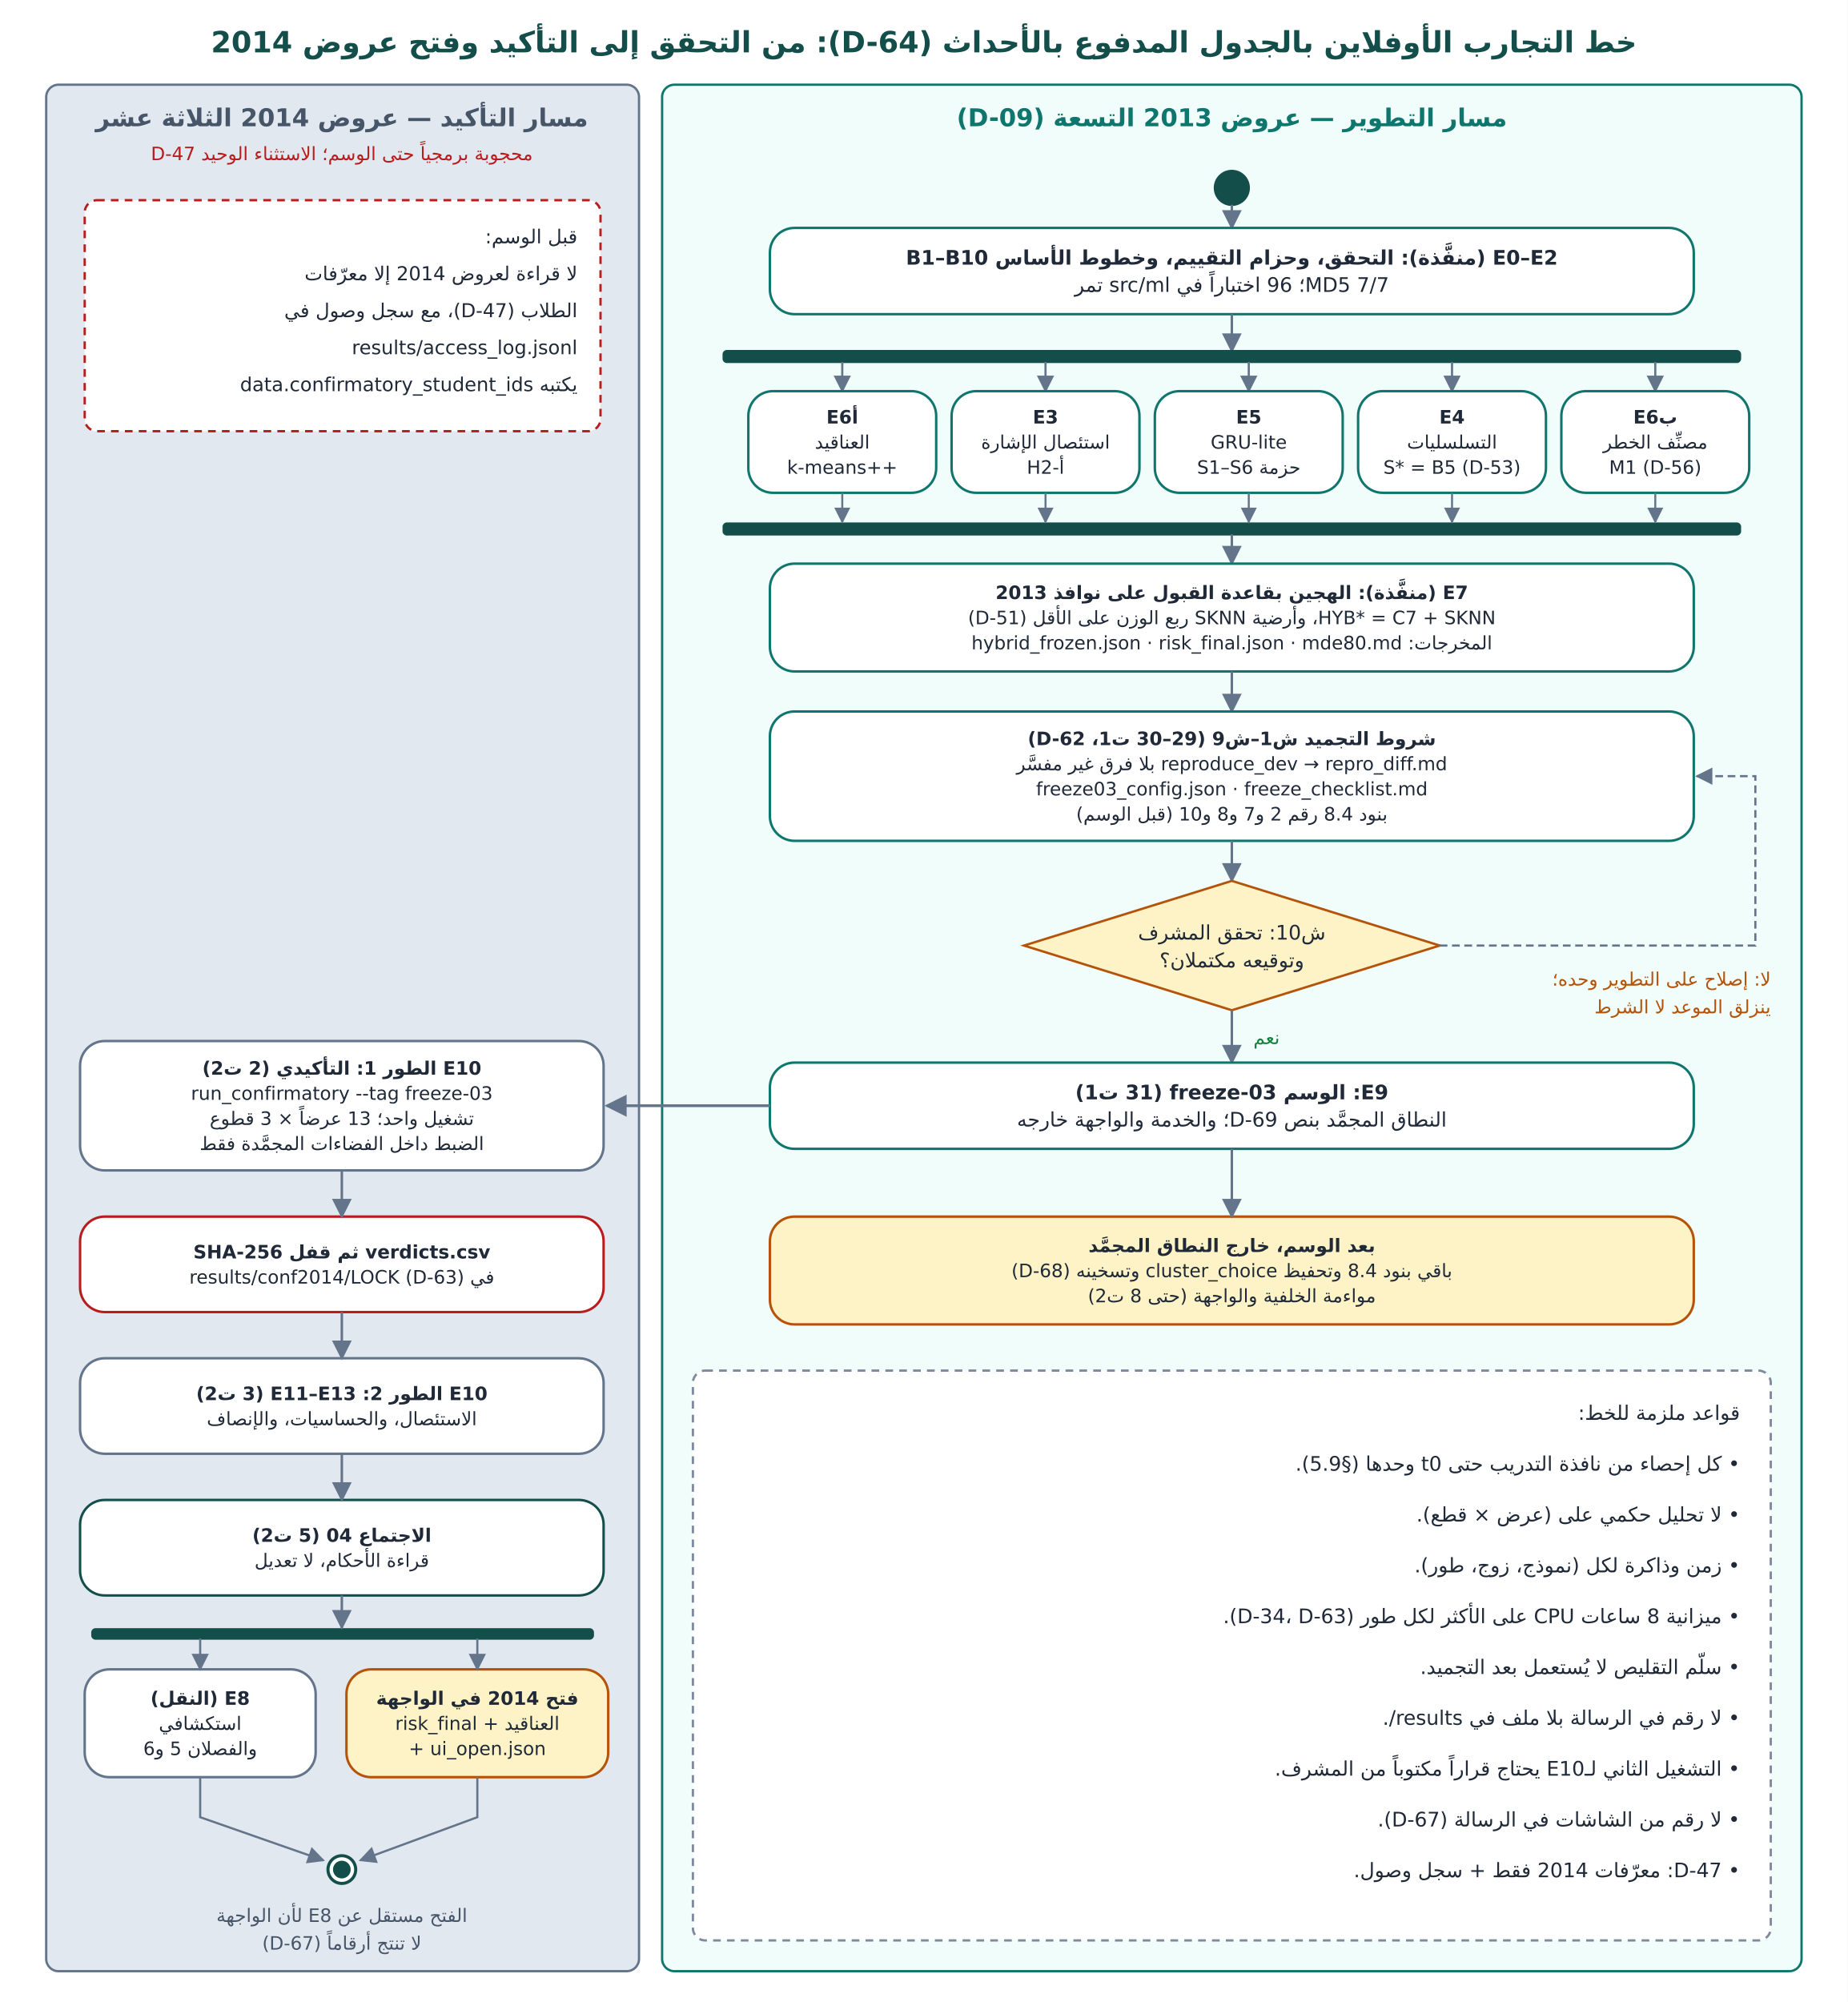
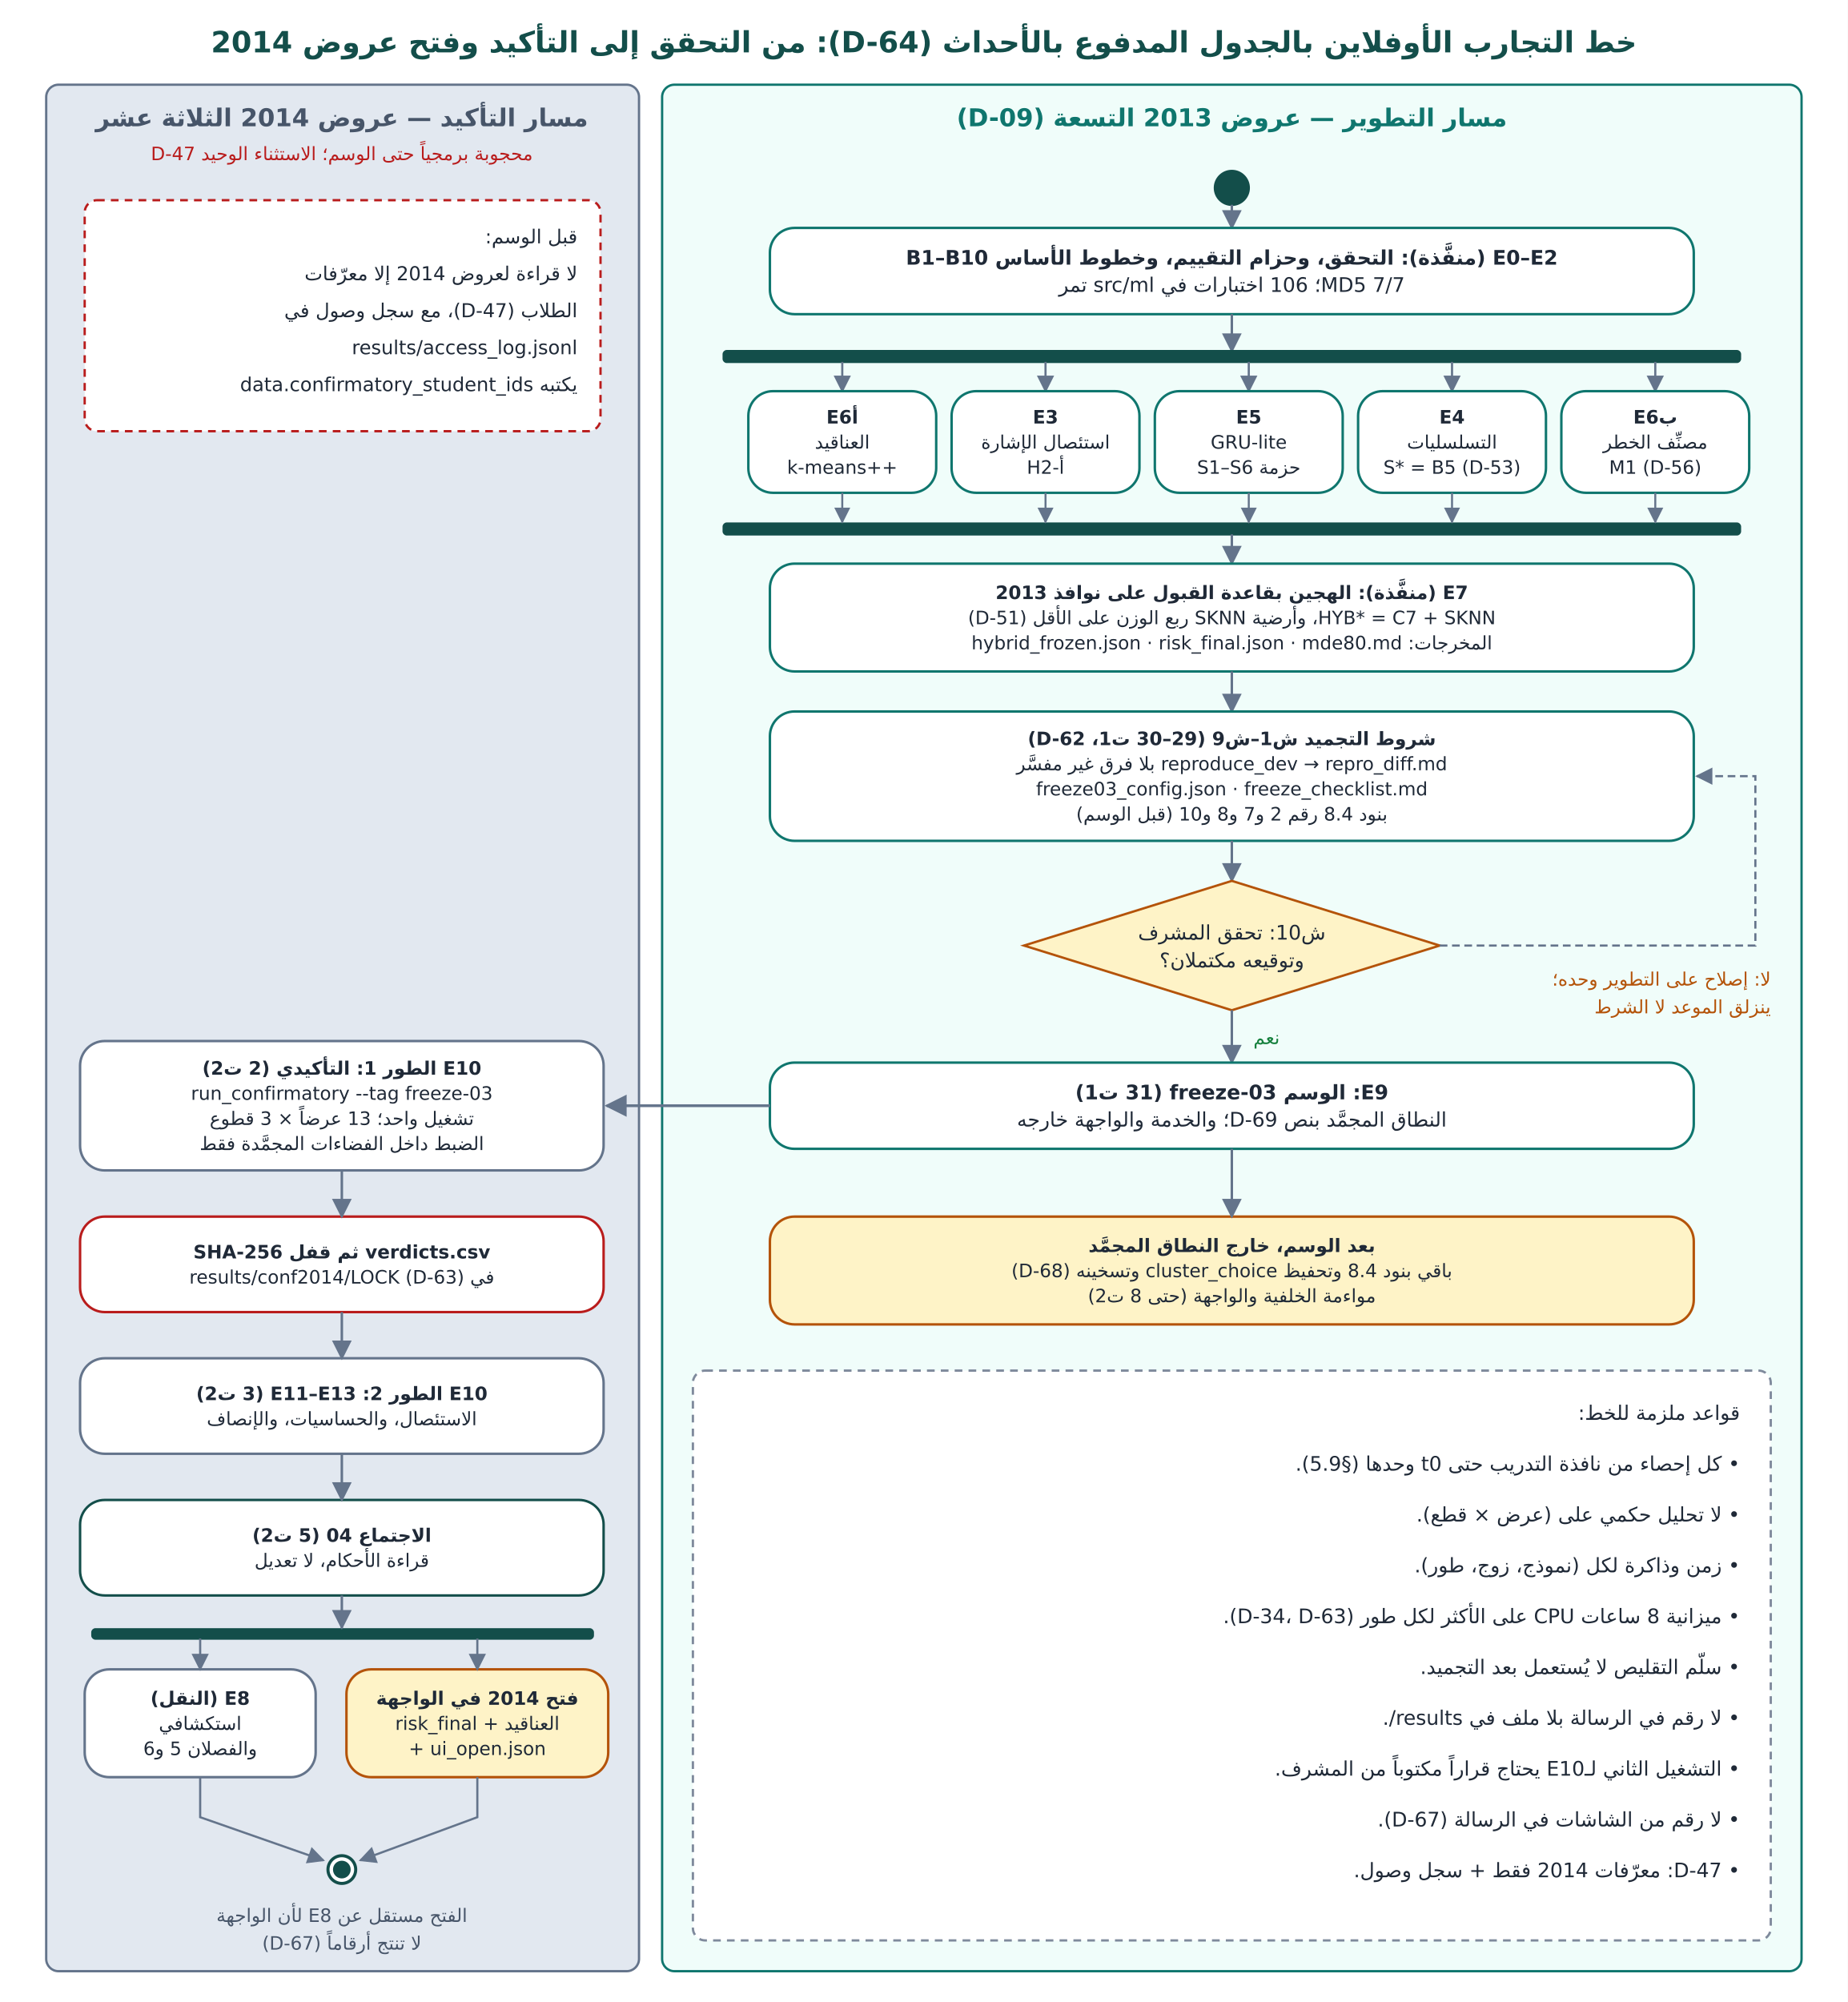
<svg xmlns="http://www.w3.org/2000/svg" width="1200" height="1300" viewBox="0 0 1200 1300" font-family="DejaVu Sans, Arial, sans-serif">
  <defs>
    <marker id="arr" viewBox="0 0 10 10" refX="9" refY="5" markerWidth="8" markerHeight="8" orient="auto-start-reverse">
      <path d="M0,0 L10,5 L0,10 z" fill="#64748B" />
    </marker>
    <marker id="arrs" viewBox="0 0 10 10" refX="1" refY="5" markerWidth="8" markerHeight="8" orient="auto-start-reverse">
      <path d="M0,0 L10,5 L0,10 z" fill="#64748B" />
    </marker>
    <marker id="arrp" viewBox="0 0 10 10" refX="9" refY="5" markerWidth="8" markerHeight="8" orient="auto-start-reverse">
      <path d="M0,0 L10,5 L0,10 z" fill="#0F766E" />
    </marker>
    <marker id="arra" viewBox="0 0 10 10" refX="9" refY="5" markerWidth="8" markerHeight="8" orient="auto-start-reverse">
      <path d="M0,0 L10,5 L0,10 z" fill="#B45309" />
    </marker>
    <marker id="open" viewBox="0 0 12 12" refX="11" refY="6" markerWidth="10" markerHeight="10" orient="auto-start-reverse">
      <path d="M0,0 L11,6 L0,12" fill="none" stroke="#64748B" stroke-width="1.5" />
    </marker>
  </defs>
  <rect x="0" y="0" width="1200" height="1300" fill="#ffffff" />
  <text x="600" y="34" font-family="DejaVu Sans, Arial, sans-serif" font-size="19" font-weight="bold" fill="#134E4A" text-anchor="middle" direction="rtl">خط التجارب الأوفلاين بالجدول المدفوع بالأحداث (D-64): من التحقق إلى التأكيد وفتح عروض 2014</text>
  <rect x="430" y="55" width="740" height="1225" rx="8" fill="#F0FDFA" stroke="#0F766E" stroke-width="1.5" />
  <rect x="30" y="55" width="385" height="1225" rx="8" fill="#E2E8F0" stroke="#64748B" stroke-width="1.5" />
  <text x="800" y="82" font-family="DejaVu Sans, Arial, sans-serif" font-size="16" font-weight="bold" fill="#0F766E" text-anchor="middle" direction="rtl">مسار التطوير — عروض 2013 التسعة (D-09)</text>
  <text x="222" y="82" font-family="DejaVu Sans, Arial, sans-serif" font-size="16" font-weight="bold" fill="#475569" text-anchor="middle" direction="rtl">مسار التأكيد — عروض 2014 الثلاثة عشر</text>
  <text x="222" y="104" font-family="DejaVu Sans, Arial, sans-serif" font-size="12" font-weight="normal" fill="#B91C1C" text-anchor="middle" direction="rtl">محجوبة برمجياً حتى الوسم؛ الاستثناء الوحيد D-47</text>
  <circle cx="800" cy="122" r="11" fill="#134E4A" stroke="#134E4A" stroke-width="1.5" />
  <line x1="800" y1="133" x2="800" y2="148" stroke="#64748B" stroke-width="1.6" marker-end="url(#arr)" />
  <rect x="500.0" y="148" width="600" height="56" rx="16" fill="#fff" stroke="#0F766E" stroke-width="1.6" />
  <text x="800" y="171.84" font-family="DejaVu Sans, Arial, sans-serif" font-size="13" font-weight="bold" fill="#1F2937" text-anchor="middle" direction="rtl">E0–E2 (منفَّذة): التحقق، وحزام التقييم، وخطوط الأساس B1–B10</text>
-   <text x="800" y="189.52" font-family="DejaVu Sans, Arial, sans-serif" font-size="13" font-weight="normal" fill="#1F2937" text-anchor="middle" direction="rtl">MD5 7/7؛ 96 اختباراً في src/ml تمر</text>
+   <text x="800" y="189.52" font-family="DejaVu Sans, Arial, sans-serif" font-size="13" font-weight="normal" fill="#1F2937" text-anchor="middle" direction="rtl">MD5 7/7؛ 106 اختبارات في src/ml تمر</text>
  <line x1="800" y1="204" x2="800" y2="228" stroke="#64748B" stroke-width="1.6" marker-end="url(#arr)" />
  <rect x="470" y="228" width="660" height="7" rx="2" fill="#134E4A" stroke="#134E4A" stroke-width="1.5" />
  <line x1="1075" y1="235" x2="1075" y2="254" stroke="#64748B" stroke-width="1.4" marker-end="url(#arr)" />
  <rect x="1014.0" y="254" width="122" height="66" rx="16" fill="#fff" stroke="#0F766E" stroke-width="1.6" />
  <text x="1075" y="275.0" font-family="DejaVu Sans, Arial, sans-serif" font-size="12" font-weight="bold" fill="#1F2937" text-anchor="middle" direction="rtl">
    <tspan direction="ltr" unicode-bidi="isolate" style="direction:ltr;unicode-bidi:isolate">E6ب</tspan>
  </text>
  <text x="1075" y="291.32" font-family="DejaVu Sans, Arial, sans-serif" font-size="12" font-weight="normal" fill="#1F2937" text-anchor="middle" direction="rtl">مصنِّف الخطر</text>
  <text x="1075" y="307.64" font-family="DejaVu Sans, Arial, sans-serif" font-size="12" font-weight="normal" fill="#1F2937" text-anchor="middle">M1 (D-56)</text>
  <line x1="943" y1="235" x2="943" y2="254" stroke="#64748B" stroke-width="1.4" marker-end="url(#arr)" />
  <rect x="882.0" y="254" width="122" height="66" rx="16" fill="#fff" stroke="#0F766E" stroke-width="1.6" />
  <text x="943" y="275.0" font-family="DejaVu Sans, Arial, sans-serif" font-size="12" font-weight="bold" fill="#1F2937" text-anchor="middle">E4</text>
  <text x="943" y="291.32" font-family="DejaVu Sans, Arial, sans-serif" font-size="12" font-weight="normal" fill="#1F2937" text-anchor="middle" direction="rtl">التسلسليات</text>
  <text x="943" y="307.64" font-family="DejaVu Sans, Arial, sans-serif" font-size="12" font-weight="normal" fill="#1F2937" text-anchor="middle">S* = B5 (D-53)</text>
  <line x1="811" y1="235" x2="811" y2="254" stroke="#64748B" stroke-width="1.4" marker-end="url(#arr)" />
  <rect x="750.0" y="254" width="122" height="66" rx="16" fill="#fff" stroke="#0F766E" stroke-width="1.6" />
  <text x="811" y="275.0" font-family="DejaVu Sans, Arial, sans-serif" font-size="12" font-weight="bold" fill="#1F2937" text-anchor="middle">E5</text>
  <text x="811" y="291.32" font-family="DejaVu Sans, Arial, sans-serif" font-size="12" font-weight="normal" fill="#1F2937" text-anchor="middle">GRU-lite</text>
  <text x="811" y="307.64" font-family="DejaVu Sans, Arial, sans-serif" font-size="12" font-weight="normal" fill="#1F2937" text-anchor="middle" direction="rtl">حزمة S1–S6</text>
  <line x1="679" y1="235" x2="679" y2="254" stroke="#64748B" stroke-width="1.4" marker-end="url(#arr)" />
  <rect x="618.0" y="254" width="122" height="66" rx="16" fill="#fff" stroke="#0F766E" stroke-width="1.6" />
  <text x="679" y="275.0" font-family="DejaVu Sans, Arial, sans-serif" font-size="12" font-weight="bold" fill="#1F2937" text-anchor="middle">E3</text>
  <text x="679" y="291.32" font-family="DejaVu Sans, Arial, sans-serif" font-size="12" font-weight="normal" fill="#1F2937" text-anchor="middle" direction="rtl">استئصال الإشارة</text>
  <text x="679" y="307.64" font-family="DejaVu Sans, Arial, sans-serif" font-size="12" font-weight="normal" fill="#1F2937" text-anchor="middle" direction="rtl">
    <tspan direction="ltr" unicode-bidi="isolate" style="direction:ltr;unicode-bidi:isolate">H2-أ</tspan>
  </text>
  <line x1="547" y1="235" x2="547" y2="254" stroke="#64748B" stroke-width="1.4" marker-end="url(#arr)" />
  <rect x="486.0" y="254" width="122" height="66" rx="16" fill="#fff" stroke="#0F766E" stroke-width="1.6" />
  <text x="547" y="275.0" font-family="DejaVu Sans, Arial, sans-serif" font-size="12" font-weight="bold" fill="#1F2937" text-anchor="middle" direction="rtl">
    <tspan direction="ltr" unicode-bidi="isolate" style="direction:ltr;unicode-bidi:isolate">E6أ</tspan>
  </text>
  <text x="547" y="291.32" font-family="DejaVu Sans, Arial, sans-serif" font-size="12" font-weight="normal" fill="#1F2937" text-anchor="middle" direction="rtl">العناقيد</text>
  <text x="547" y="307.64" font-family="DejaVu Sans, Arial, sans-serif" font-size="12" font-weight="normal" fill="#1F2937" text-anchor="middle">k-means++</text>
  <rect x="470" y="340" width="660" height="7" rx="2" fill="#134E4A" stroke="#134E4A" stroke-width="1.5" />
  <line x1="1075" y1="320" x2="1075" y2="339" stroke="#64748B" stroke-width="1.3" marker-end="url(#arr)" />
  <line x1="943" y1="320" x2="943" y2="339" stroke="#64748B" stroke-width="1.3" marker-end="url(#arr)" />
  <line x1="811" y1="320" x2="811" y2="339" stroke="#64748B" stroke-width="1.3" marker-end="url(#arr)" />
  <line x1="679" y1="320" x2="679" y2="339" stroke="#64748B" stroke-width="1.3" marker-end="url(#arr)" />
  <line x1="547" y1="320" x2="547" y2="339" stroke="#64748B" stroke-width="1.3" marker-end="url(#arr)" />
  <line x1="800" y1="347" x2="800" y2="366" stroke="#64748B" stroke-width="1.6" marker-end="url(#arr)" />
  <rect x="500.0" y="366" width="600" height="70" rx="16" fill="#fff" stroke="#0F766E" stroke-width="1.6" />
  <text x="800" y="389.0" font-family="DejaVu Sans, Arial, sans-serif" font-size="12" font-weight="bold" fill="#1F2937" text-anchor="middle" direction="rtl">E7 (منفَّذة): الهجين بقاعدة القبول على نوافذ 2013</text>
  <text x="800" y="405.32" font-family="DejaVu Sans, Arial, sans-serif" font-size="12" font-weight="normal" fill="#1F2937" text-anchor="middle" direction="rtl">HYB* = C7 + SKNN، وأرضية SKNN ربع الوزن على الأقل (D-51)</text>
  <text x="800" y="421.64" font-family="DejaVu Sans, Arial, sans-serif" font-size="12" font-weight="normal" fill="#1F2937" text-anchor="middle" direction="rtl">المخرجات: hybrid_frozen.json · risk_final.json · mde80.md</text>
  <line x1="800" y1="436" x2="800" y2="462" stroke="#64748B" stroke-width="1.6" marker-end="url(#arr)" />
  <rect x="500.0" y="462" width="600" height="84" rx="16" fill="#fff" stroke="#0F766E" stroke-width="1.6" />
  <text x="800" y="483.84" font-family="DejaVu Sans, Arial, sans-serif" font-size="12" font-weight="bold" fill="#1F2937" text-anchor="middle" direction="rtl">شروط التجميد ش1–ش9 (29–30 ت1، D-62)</text>
  <text x="800" y="500.16" font-family="DejaVu Sans, Arial, sans-serif" font-size="12" font-weight="normal" fill="#1F2937" text-anchor="middle" direction="rtl">reproduce_dev → repro_diff.md بلا فرق غير مفسَّر</text>
  <text x="800" y="516.48" font-family="DejaVu Sans, Arial, sans-serif" font-size="12" font-weight="normal" fill="#1F2937" text-anchor="middle">freeze03_config.json · freeze_checklist.md</text>
  <text x="800" y="532.8" font-family="DejaVu Sans, Arial, sans-serif" font-size="12" font-weight="normal" fill="#1F2937" text-anchor="middle" direction="rtl">بنود 8.4 رقم 2 و7 و8 و10 (قبل الوسم)</text>
  <line x1="800" y1="546" x2="800" y2="572" stroke="#64748B" stroke-width="1.6" marker-end="url(#arr)" />
  <polygon points="800,572.0 935.0,614 800,656.0 665.0,614" fill="#FEF3C7" stroke="#B45309" stroke-width="1.5" />
  <text x="800" y="610.1" font-family="DejaVu Sans, Arial, sans-serif" font-size="13" font-weight="normal" fill="#1F2937" text-anchor="middle" direction="rtl">ش10: تحقق المشرف</text>
  <text x="800" y="628.1" font-family="DejaVu Sans, Arial, sans-serif" font-size="13" font-weight="normal" fill="#1F2937" text-anchor="middle" direction="rtl">وتوقيعه مكتملان؟</text>
  <path d="M935,614 L1140,614 L1140,504 L1102,504" fill="none" stroke="#64748B" stroke-width="1.4" stroke-dasharray="5 3" marker-end="url(#arr)" />
  <text x="1150" y="640" font-family="DejaVu Sans, Arial, sans-serif" font-size="12" font-weight="normal" fill="#B45309" text-anchor="start" direction="rtl">لا: إصلاح على التطوير وحده؛</text>
  <text x="1150" y="658" font-family="DejaVu Sans, Arial, sans-serif" font-size="12" font-weight="normal" fill="#B45309" text-anchor="start" direction="rtl">ينزلق الموعد لا الشرط</text>
  <line x1="800" y1="656" x2="800" y2="690" stroke="#64748B" stroke-width="1.6" marker-end="url(#arr)" />
  <text x="814" y="678" font-family="DejaVu Sans, Arial, sans-serif" font-size="12" font-weight="normal" fill="#15803D" text-anchor="end" direction="rtl">نعم</text>
  <rect x="500.0" y="690" width="600" height="56" rx="16" fill="#fff" stroke="#0F766E" stroke-width="1.6" />
  <text x="800" y="713.84" font-family="DejaVu Sans, Arial, sans-serif" font-size="13" font-weight="bold" fill="#1F2937" text-anchor="middle" direction="rtl">E9: الوسم freeze-03 (31 ت1)</text>
  <text x="800" y="731.52" font-family="DejaVu Sans, Arial, sans-serif" font-size="13" font-weight="normal" fill="#1F2937" text-anchor="middle" direction="rtl">النطاق المجمَّد بنص D-69؛ والخدمة والواجهة خارجه</text>
  <rect x="500.0" y="790" width="600" height="70" rx="16" fill="#FEF3C7" stroke="#B45309" stroke-width="1.6" />
  <text x="800" y="813.0" font-family="DejaVu Sans, Arial, sans-serif" font-size="12" font-weight="bold" fill="#1F2937" text-anchor="middle" direction="rtl">بعد الوسم، خارج النطاق المجمَّد</text>
  <text x="800" y="829.32" font-family="DejaVu Sans, Arial, sans-serif" font-size="12" font-weight="normal" fill="#1F2937" text-anchor="middle" direction="rtl">باقي بنود 8.4 وتحفيظ cluster_choice وتسخينه (D-68)</text>
  <text x="800" y="845.64" font-family="DejaVu Sans, Arial, sans-serif" font-size="12" font-weight="normal" fill="#1F2937" text-anchor="middle" direction="rtl">مواءمة الخلفية والواجهة (حتى 8 ت2)</text>
  <line x1="800" y1="746" x2="800" y2="790" stroke="#64748B" stroke-width="1.6" marker-end="url(#arr)" />
  <rect x="55" y="130" width="335" height="150" rx="8" fill="#fff" stroke="#B91C1C" stroke-width="1.5" stroke-dasharray="5 4" />
  <text x="375" y="158" font-family="DejaVu Sans, Arial, sans-serif" font-size="12.5" font-weight="normal" fill="#1F2937" text-anchor="start" direction="rtl">قبل الوسم:</text>
  <text x="375" y="182" font-family="DejaVu Sans, Arial, sans-serif" font-size="12.5" font-weight="normal" fill="#1F2937" text-anchor="start" direction="rtl">لا قراءة لعروض 2014 إلا معرّفات</text>
  <text x="375" y="206" font-family="DejaVu Sans, Arial, sans-serif" font-size="12.5" font-weight="normal" fill="#1F2937" text-anchor="start" direction="rtl">الطلاب (D-47)، مع سجل وصول في</text>
  <text x="375" y="230" font-family="DejaVu Sans, Arial, sans-serif" font-size="12.5" font-weight="normal" fill="#1F2937" text-anchor="end">results/access_log.jsonl</text>
  <text x="375" y="254" font-family="DejaVu Sans, Arial, sans-serif" font-size="12.5" font-weight="normal" fill="#1F2937" text-anchor="start" direction="rtl">يكتبه data.confirmatory_student_ids</text>
  <path d="M500,718 L394,718" fill="none" stroke="#64748B" stroke-width="1.8" marker-end="url(#arr)" />
  <rect x="52.0" y="676" width="340" height="84" rx="16" fill="#fff" stroke="#64748B" stroke-width="1.6" />
  <text x="222" y="697.84" font-family="DejaVu Sans, Arial, sans-serif" font-size="12" font-weight="bold" fill="#1F2937" text-anchor="middle" direction="rtl">E10 الطور 1: التأكيدي (2 ت2)</text>
  <text x="222" y="714.16" font-family="DejaVu Sans, Arial, sans-serif" font-size="12" font-weight="normal" fill="#1F2937" text-anchor="middle">run_confirmatory --tag freeze-03</text>
  <text x="222" y="730.48" font-family="DejaVu Sans, Arial, sans-serif" font-size="12" font-weight="normal" fill="#1F2937" text-anchor="middle" direction="rtl">تشغيل واحد؛ 13 عرضاً × 3 قطوع</text>
  <text x="222" y="746.8" font-family="DejaVu Sans, Arial, sans-serif" font-size="12" font-weight="normal" fill="#1F2937" text-anchor="middle" direction="rtl">الضبط داخل الفضاءات المجمَّدة فقط</text>
  <rect x="52.0" y="790" width="340" height="62" rx="16" fill="#fff" stroke="#B91C1C" stroke-width="1.6" />
  <text x="222" y="817.16" font-family="DejaVu Sans, Arial, sans-serif" font-size="12" font-weight="bold" fill="#1F2937" text-anchor="middle" direction="rtl">verdicts.csv ثم قفل SHA-256</text>
  <text x="222" y="833.48" font-family="DejaVu Sans, Arial, sans-serif" font-size="12" font-weight="normal" fill="#1F2937" text-anchor="middle" direction="rtl">في results/conf2014/LOCK (D-63)</text>
  <rect x="52.0" y="882" width="340" height="62" rx="16" fill="#fff" stroke="#64748B" stroke-width="1.6" />
  <text x="222" y="909.16" font-family="DejaVu Sans, Arial, sans-serif" font-size="12" font-weight="bold" fill="#1F2937" text-anchor="middle" direction="rtl">E10 الطور 2: E11–E13 (3 ت2)</text>
  <text x="222" y="925.48" font-family="DejaVu Sans, Arial, sans-serif" font-size="12" font-weight="normal" fill="#1F2937" text-anchor="middle" direction="rtl">الاستئصال، والحساسيات، والإنصاف</text>
  <rect x="52.0" y="974" width="340" height="62" rx="16" fill="#fff" stroke="#134E4A" stroke-width="1.6" />
  <text x="222" y="1001.16" font-family="DejaVu Sans, Arial, sans-serif" font-size="12" font-weight="bold" fill="#1F2937" text-anchor="middle" direction="rtl">الاجتماع 04 (5 ت2)</text>
  <text x="222" y="1017.48" font-family="DejaVu Sans, Arial, sans-serif" font-size="12" font-weight="normal" fill="#1F2937" text-anchor="middle" direction="rtl">قراءة الأحكام، لا تعديل</text>
  <line x1="222" y1="760" x2="222" y2="790" stroke="#64748B" stroke-width="1.6" marker-end="url(#arr)" />
  <line x1="222" y1="852" x2="222" y2="882" stroke="#64748B" stroke-width="1.6" marker-end="url(#arr)" />
  <line x1="222" y1="944" x2="222" y2="974" stroke="#64748B" stroke-width="1.6" marker-end="url(#arr)" />
  <rect x="60" y="1058" width="325" height="6" rx="2" fill="#134E4A" stroke="#134E4A" stroke-width="1.5" />
  <line x1="222" y1="1036" x2="222" y2="1057" stroke="#64748B" stroke-width="1.6" marker-end="url(#arr)" />
  <rect x="55.0" y="1084" width="150" height="70" rx="16" fill="#fff" stroke="#64748B" stroke-width="1.6" />
  <text x="130" y="1107.0" font-family="DejaVu Sans, Arial, sans-serif" font-size="12" font-weight="bold" fill="#1F2937" text-anchor="middle" direction="rtl">E8 (النقل)</text>
  <text x="130" y="1123.32" font-family="DejaVu Sans, Arial, sans-serif" font-size="12" font-weight="normal" fill="#1F2937" text-anchor="middle" direction="rtl">استكشافي</text>
  <text x="130" y="1139.64" font-family="DejaVu Sans, Arial, sans-serif" font-size="12" font-weight="normal" fill="#1F2937" text-anchor="middle" direction="rtl">والفصلان 5 و6</text>
  <rect x="225.0" y="1084" width="170" height="70" rx="16" fill="#FEF3C7" stroke="#B45309" stroke-width="1.6" />
  <text x="310" y="1107.0" font-family="DejaVu Sans, Arial, sans-serif" font-size="12" font-weight="bold" fill="#1F2937" text-anchor="middle" direction="rtl">فتح 2014 في الواجهة</text>
  <text x="310" y="1123.32" font-family="DejaVu Sans, Arial, sans-serif" font-size="12" font-weight="normal" fill="#1F2937" text-anchor="middle" direction="rtl">العناقيد + risk_final</text>
  <text x="310" y="1139.64" font-family="DejaVu Sans, Arial, sans-serif" font-size="12" font-weight="normal" fill="#1F2937" text-anchor="middle">+ ui_open.json</text>
  <line x1="130" y1="1064" x2="130" y2="1084" stroke="#64748B" stroke-width="1.4" marker-end="url(#arr)" />
  <line x1="310" y1="1064" x2="310" y2="1084" stroke="#64748B" stroke-width="1.4" marker-end="url(#arr)" />
  <circle cx="222" cy="1214" r="9" fill="#fff" stroke="#134E4A" stroke-width="2" />
  <circle cx="222" cy="1214" r="5" fill="#134E4A" stroke="#134E4A" stroke-width="1.5" />
  <path d="M130,1154 L130,1180 L210,1208" fill="none" stroke="#64748B" stroke-width="1.4" marker-end="url(#arr)" />
  <path d="M310,1154 L310,1180 L234,1208" fill="none" stroke="#64748B" stroke-width="1.4" marker-end="url(#arr)" />
  <text x="222" y="1248" font-family="DejaVu Sans, Arial, sans-serif" font-size="12" font-weight="normal" fill="#475569" text-anchor="middle" direction="rtl">الفتح مستقل عن E8 لأن الواجهة</text>
  <text x="222" y="1266" font-family="DejaVu Sans, Arial, sans-serif" font-size="12" font-weight="normal" fill="#475569" text-anchor="middle" direction="rtl">لا تنتج أرقاماً (D-67)</text>
  <rect x="450" y="890" width="700" height="370" rx="8" fill="#fff" stroke="#7F8A9C" stroke-width="1.5" stroke-dasharray="5 4" />
  <text x="1130" y="922" font-family="DejaVu Sans, Arial, sans-serif" font-size="13" font-weight="normal" fill="#1F2937" text-anchor="start" direction="rtl">قواعد ملزمة للخط:</text>
  <text x="1130" y="955" font-family="DejaVu Sans, Arial, sans-serif" font-size="13" font-weight="normal" fill="#1F2937" text-anchor="start" direction="rtl">• كل إحصاء من نافذة التدريب حتى t0 وحدها (§5.9).</text>
  <text x="1130" y="988" font-family="DejaVu Sans, Arial, sans-serif" font-size="13" font-weight="normal" fill="#1F2937" text-anchor="start" direction="rtl">• لا تحليل حكمي على (عرض × قطع).</text>
  <text x="1130" y="1021" font-family="DejaVu Sans, Arial, sans-serif" font-size="13" font-weight="normal" fill="#1F2937" text-anchor="start" direction="rtl">• زمن وذاكرة لكل (نموذج، زوج، طور).</text>
  <text x="1130" y="1054" font-family="DejaVu Sans, Arial, sans-serif" font-size="13" font-weight="normal" fill="#1F2937" text-anchor="start" direction="rtl">• ميزانية 8 ساعات CPU على الأكثر لكل طور (D-34، D-63).</text>
  <text x="1130" y="1087" font-family="DejaVu Sans, Arial, sans-serif" font-size="13" font-weight="normal" fill="#1F2937" text-anchor="start" direction="rtl">• سلّم التقليص لا يُستعمل بعد التجميد.</text>
  <text x="1130" y="1120" font-family="DejaVu Sans, Arial, sans-serif" font-size="13" font-weight="normal" fill="#1F2937" text-anchor="start" direction="rtl">• لا رقم في الرسالة بلا ملف في results/.</text>
  <text x="1130" y="1153" font-family="DejaVu Sans, Arial, sans-serif" font-size="13" font-weight="normal" fill="#1F2937" text-anchor="start" direction="rtl">• التشغيل الثاني لـE10 يحتاج قراراً مكتوباً من المشرف.</text>
  <text x="1130" y="1186" font-family="DejaVu Sans, Arial, sans-serif" font-size="13" font-weight="normal" fill="#1F2937" text-anchor="start" direction="rtl">• لا رقم من الشاشات في الرسالة (D-67).</text>
  <text x="1130" y="1219" font-family="DejaVu Sans, Arial, sans-serif" font-size="13" font-weight="normal" fill="#1F2937" text-anchor="start" direction="rtl">• D-47: معرّفات 2014 فقط + سجل وصول.</text>
</svg>
